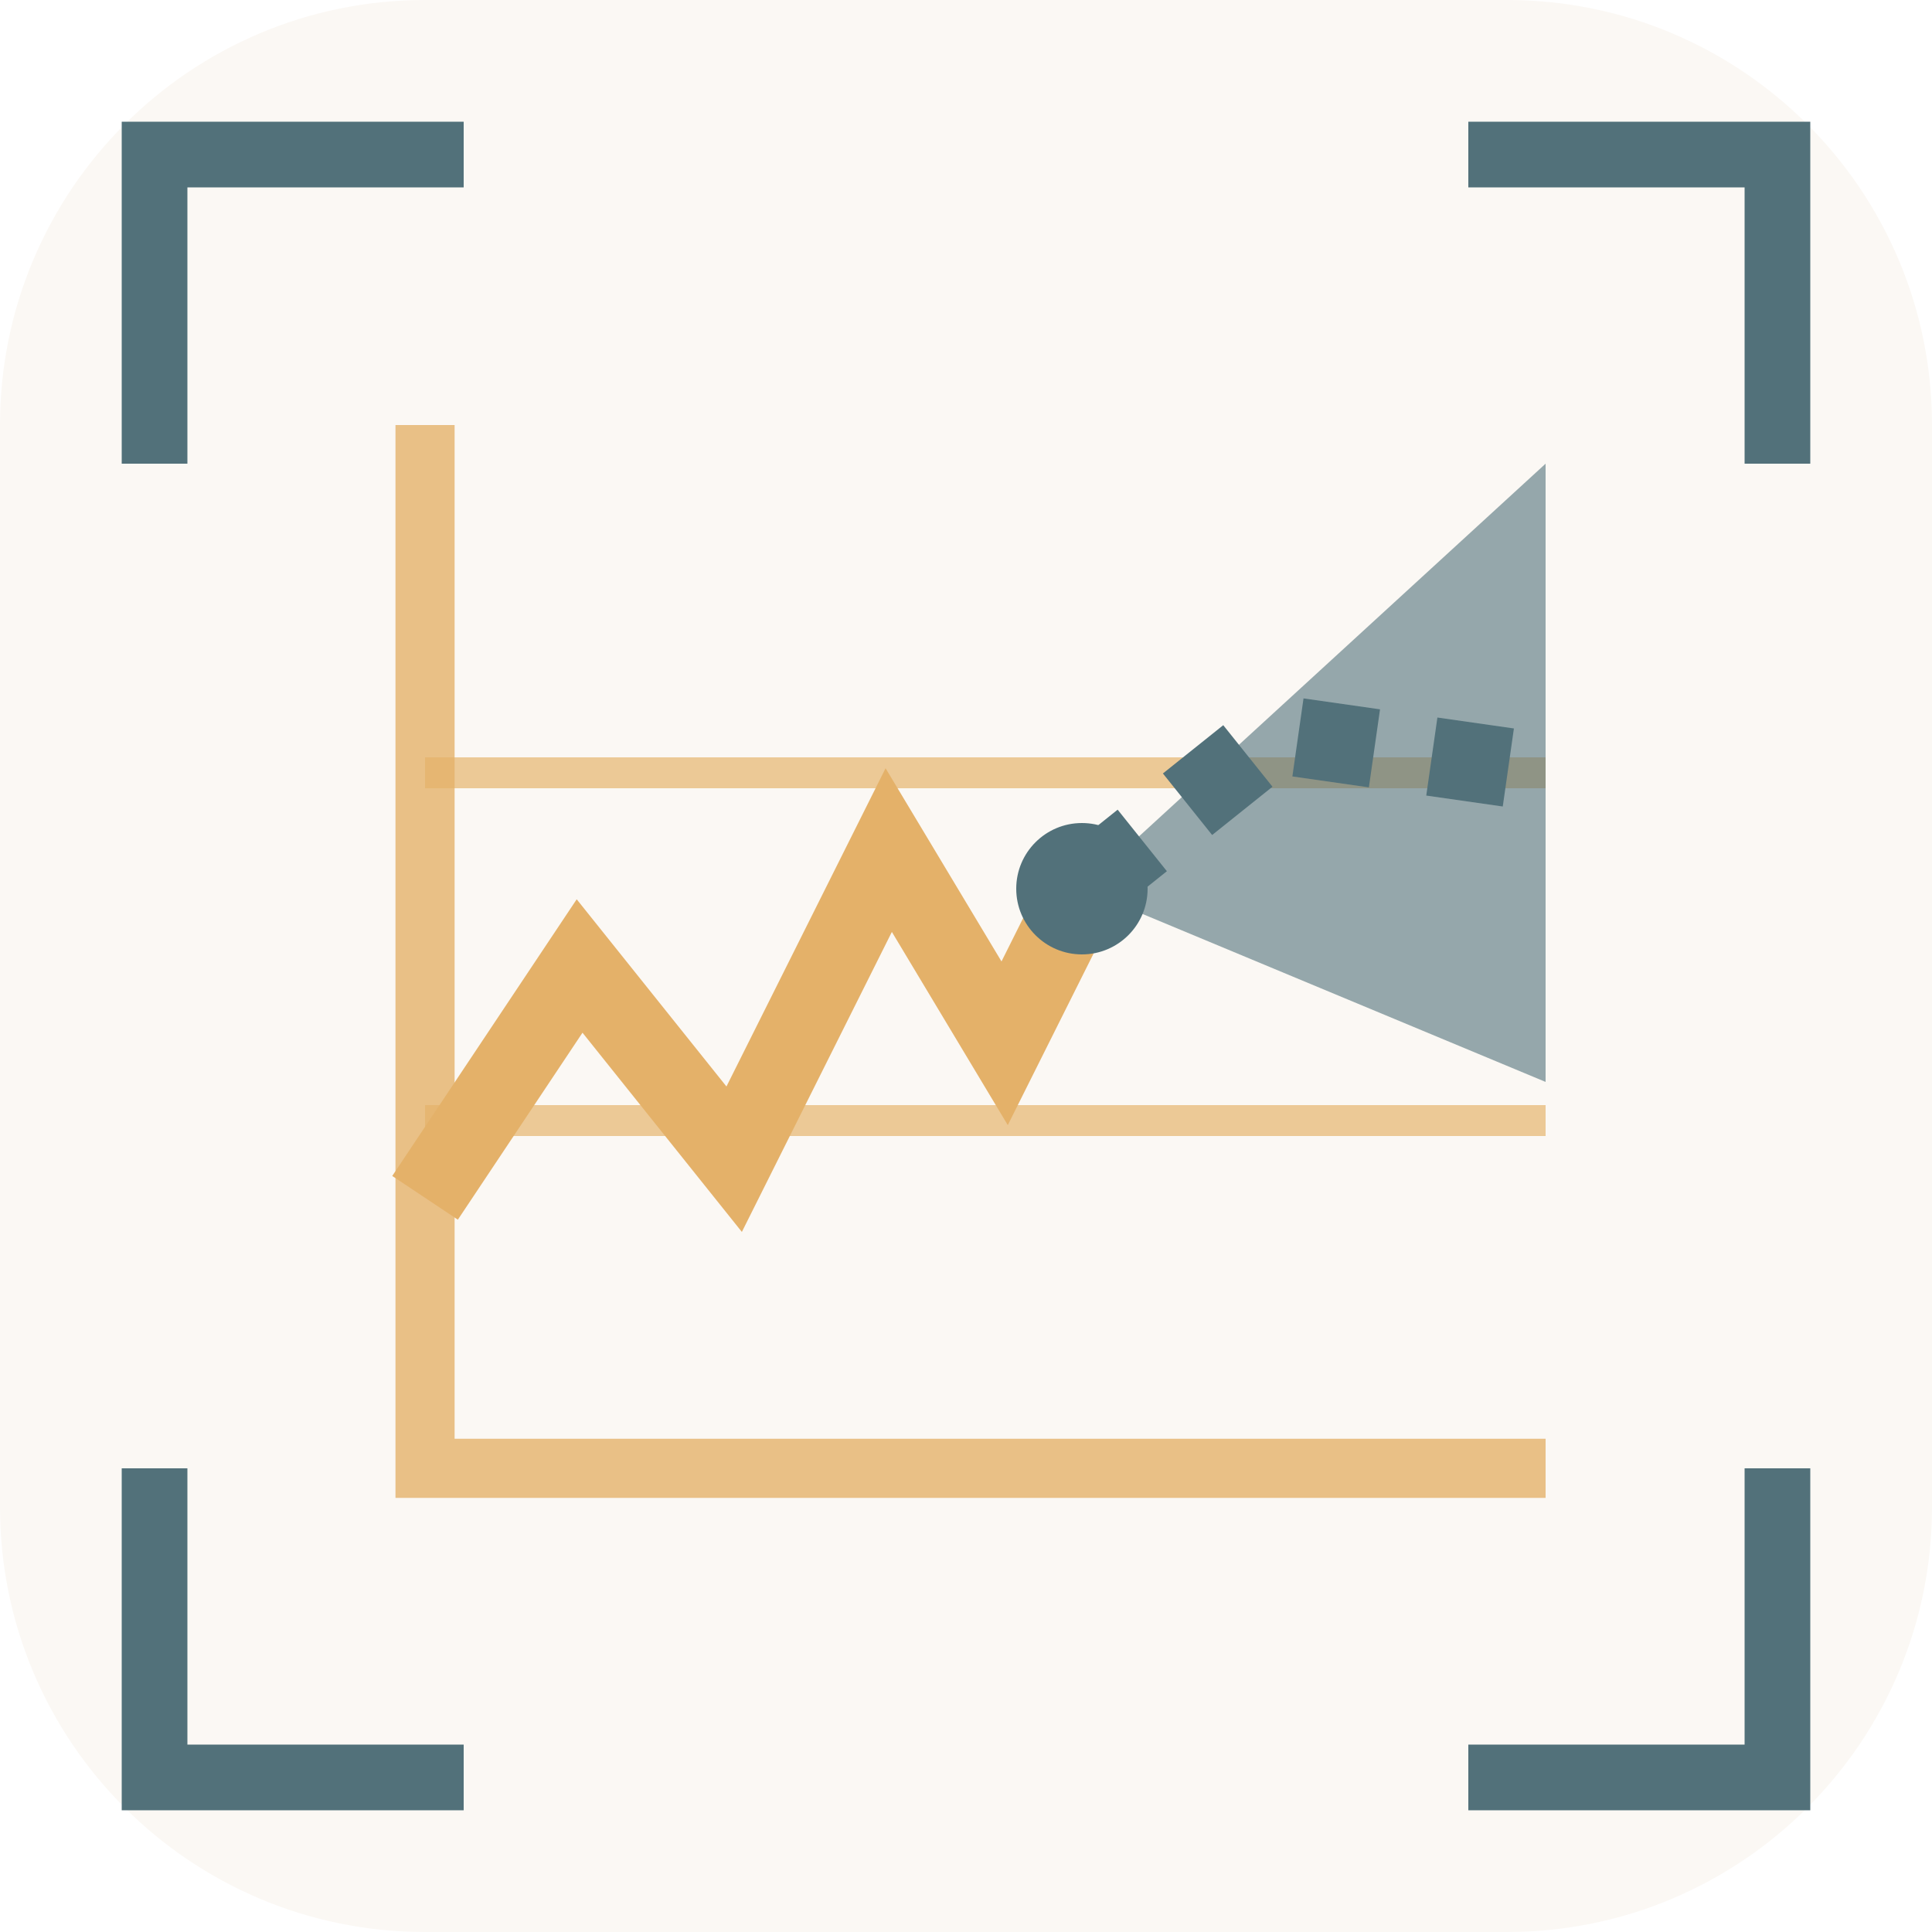
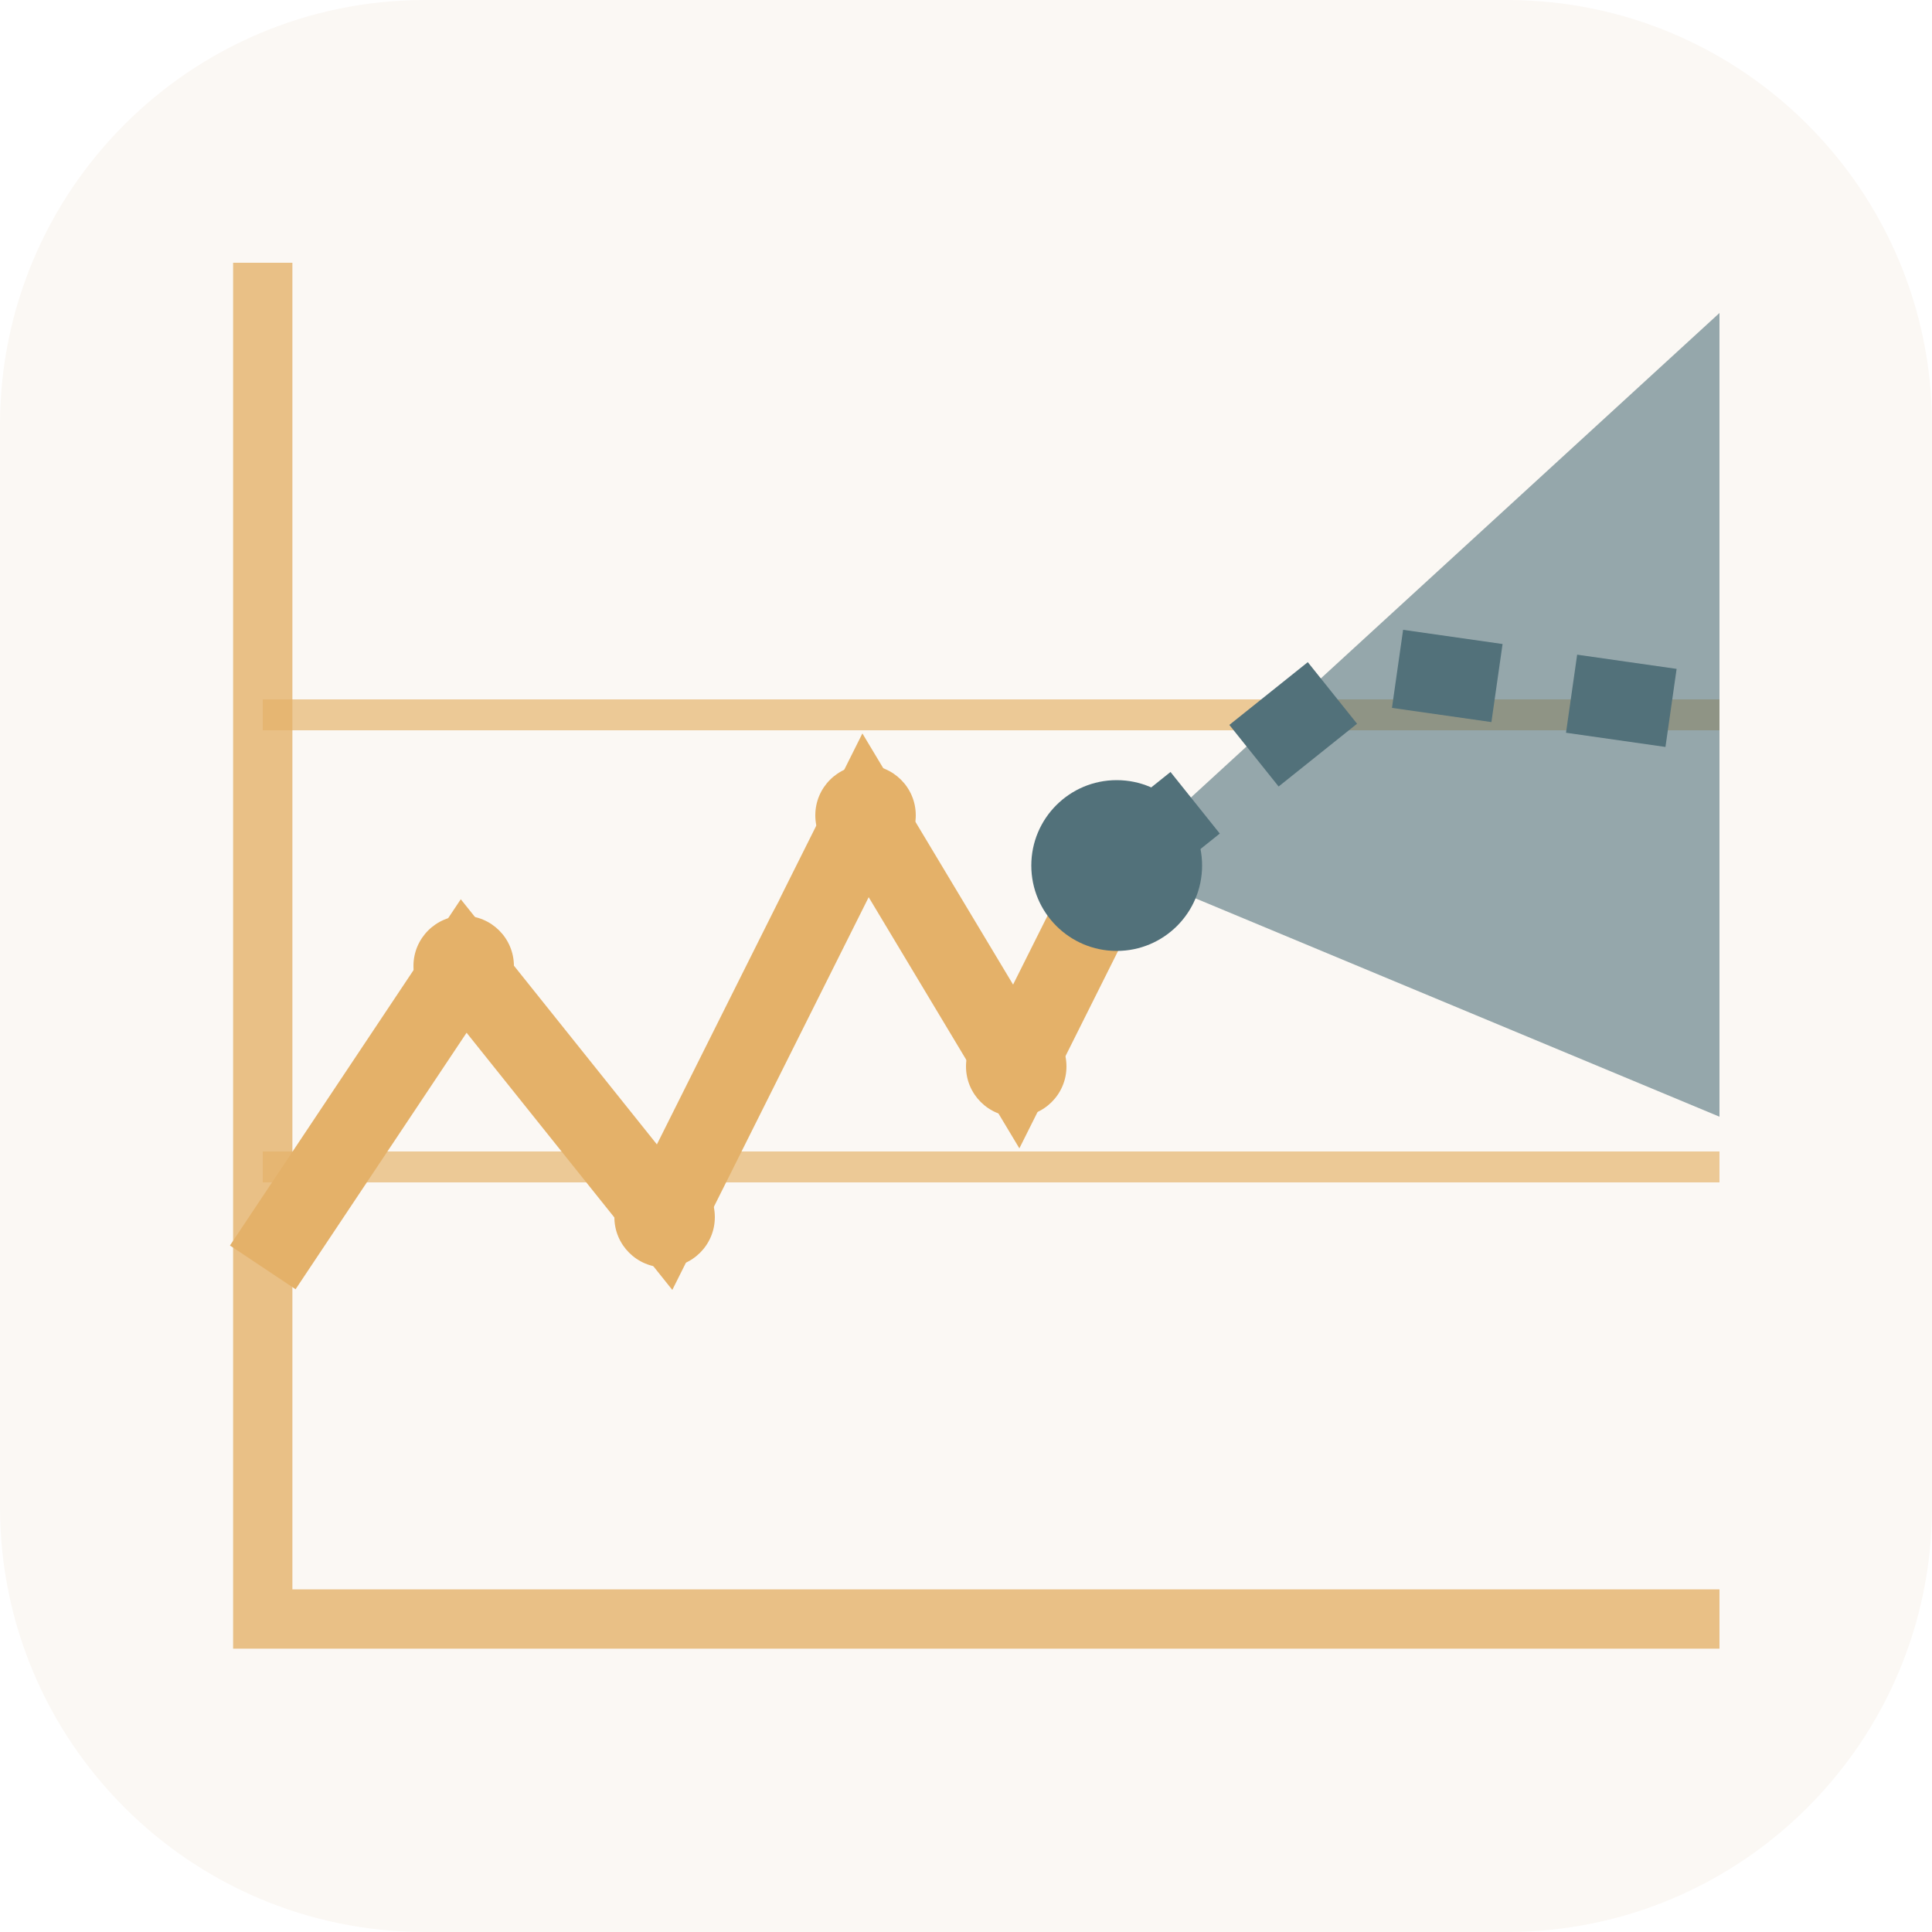
<svg xmlns="http://www.w3.org/2000/svg" viewBox="0 0 100 100" fill="none" role="img" aria-label="Production Logistics">
  <rect x="0" y="0" width="100" height="100" rx="22" fill="#fbf8f4" />
-   <g stroke="#52717a" stroke-width="3.40">
-     <path d="M8 24 L8 8 L24 8" />
-     <path d="M76 8 L92 8 L92 24" />
-     <path d="M92 76 L92 92 L76 92" />
-     <path d="M24 92 L8 92 L8 76" />
+   <g transform="translate(50,50) scale(1.3) translate(-50,-50)">
+     <path d="M22 22 L22 76 L80 76" stroke="#e4b169" stroke-width="2.36" opacity="0.79" />
+     <g stroke="#e4b169" stroke-width="1.23" opacity="0.67">
+       <path d="M22 40 L80 40" />
+       <path d="M22 58 L80 58" />
+     </g>
+     <path d="M56 46 L80 24 L80 56 Z" fill="#52717a" fill-opacity="0.60" />
+     <path d="M22 62 L30 50 L38 60 L46 44 L52 54 L56 46" stroke="#e4b169" stroke-width="3.14" opacity="1.00" />
+     <g fill="#e4b169" opacity="1.00">
+       <circle cx="30" cy="50" r="2" />
+       <circle cx="38" cy="60" r="2" />
+       <circle cx="46" cy="44" r="2" />
+       <circle cx="52" cy="54" r="2" />
+     </g>
+     <path d="M56 46 L66 38 L80 40" stroke="#52717a" stroke-width="3.14" stroke-dasharray="4 3" />
+     <circle cx="56" cy="46" r="3.4" fill="#52717a" />
  </g>
-   <path d="M22 22 L22 76 L80 76" stroke="#e4b169" stroke-width="3.06" opacity="0.79" />
-   <g stroke="#e4b169" stroke-width="1.60" opacity="0.67">
-     <path d="M22 40 L80 40" />
-     <path d="M22 58 L80 58" />
-   </g>
-   <path d="M56 46 L80 24 L80 56 Z" fill="#52717a" fill-opacity="0.60" />
-   <path d="M22 62 L30 50 L38 60 L46 44 L52 54 L56 46" stroke="#e4b169" stroke-width="4.08" opacity="1.00" />
-   <g fill="#e4b169" opacity="1.00">
-     <circle cx="30" cy="50" r="2" />
-     <circle cx="38" cy="60" r="2" />
-     <circle cx="46" cy="44" r="2" />
-     <circle cx="52" cy="54" r="2" />
-   </g>
-   <path d="M56 46 L66 38 L80 40" stroke="#52717a" stroke-width="4.08" stroke-dasharray="4 3" />
-   <circle cx="56" cy="46" r="3.4" fill="#52717a" />
</svg>
